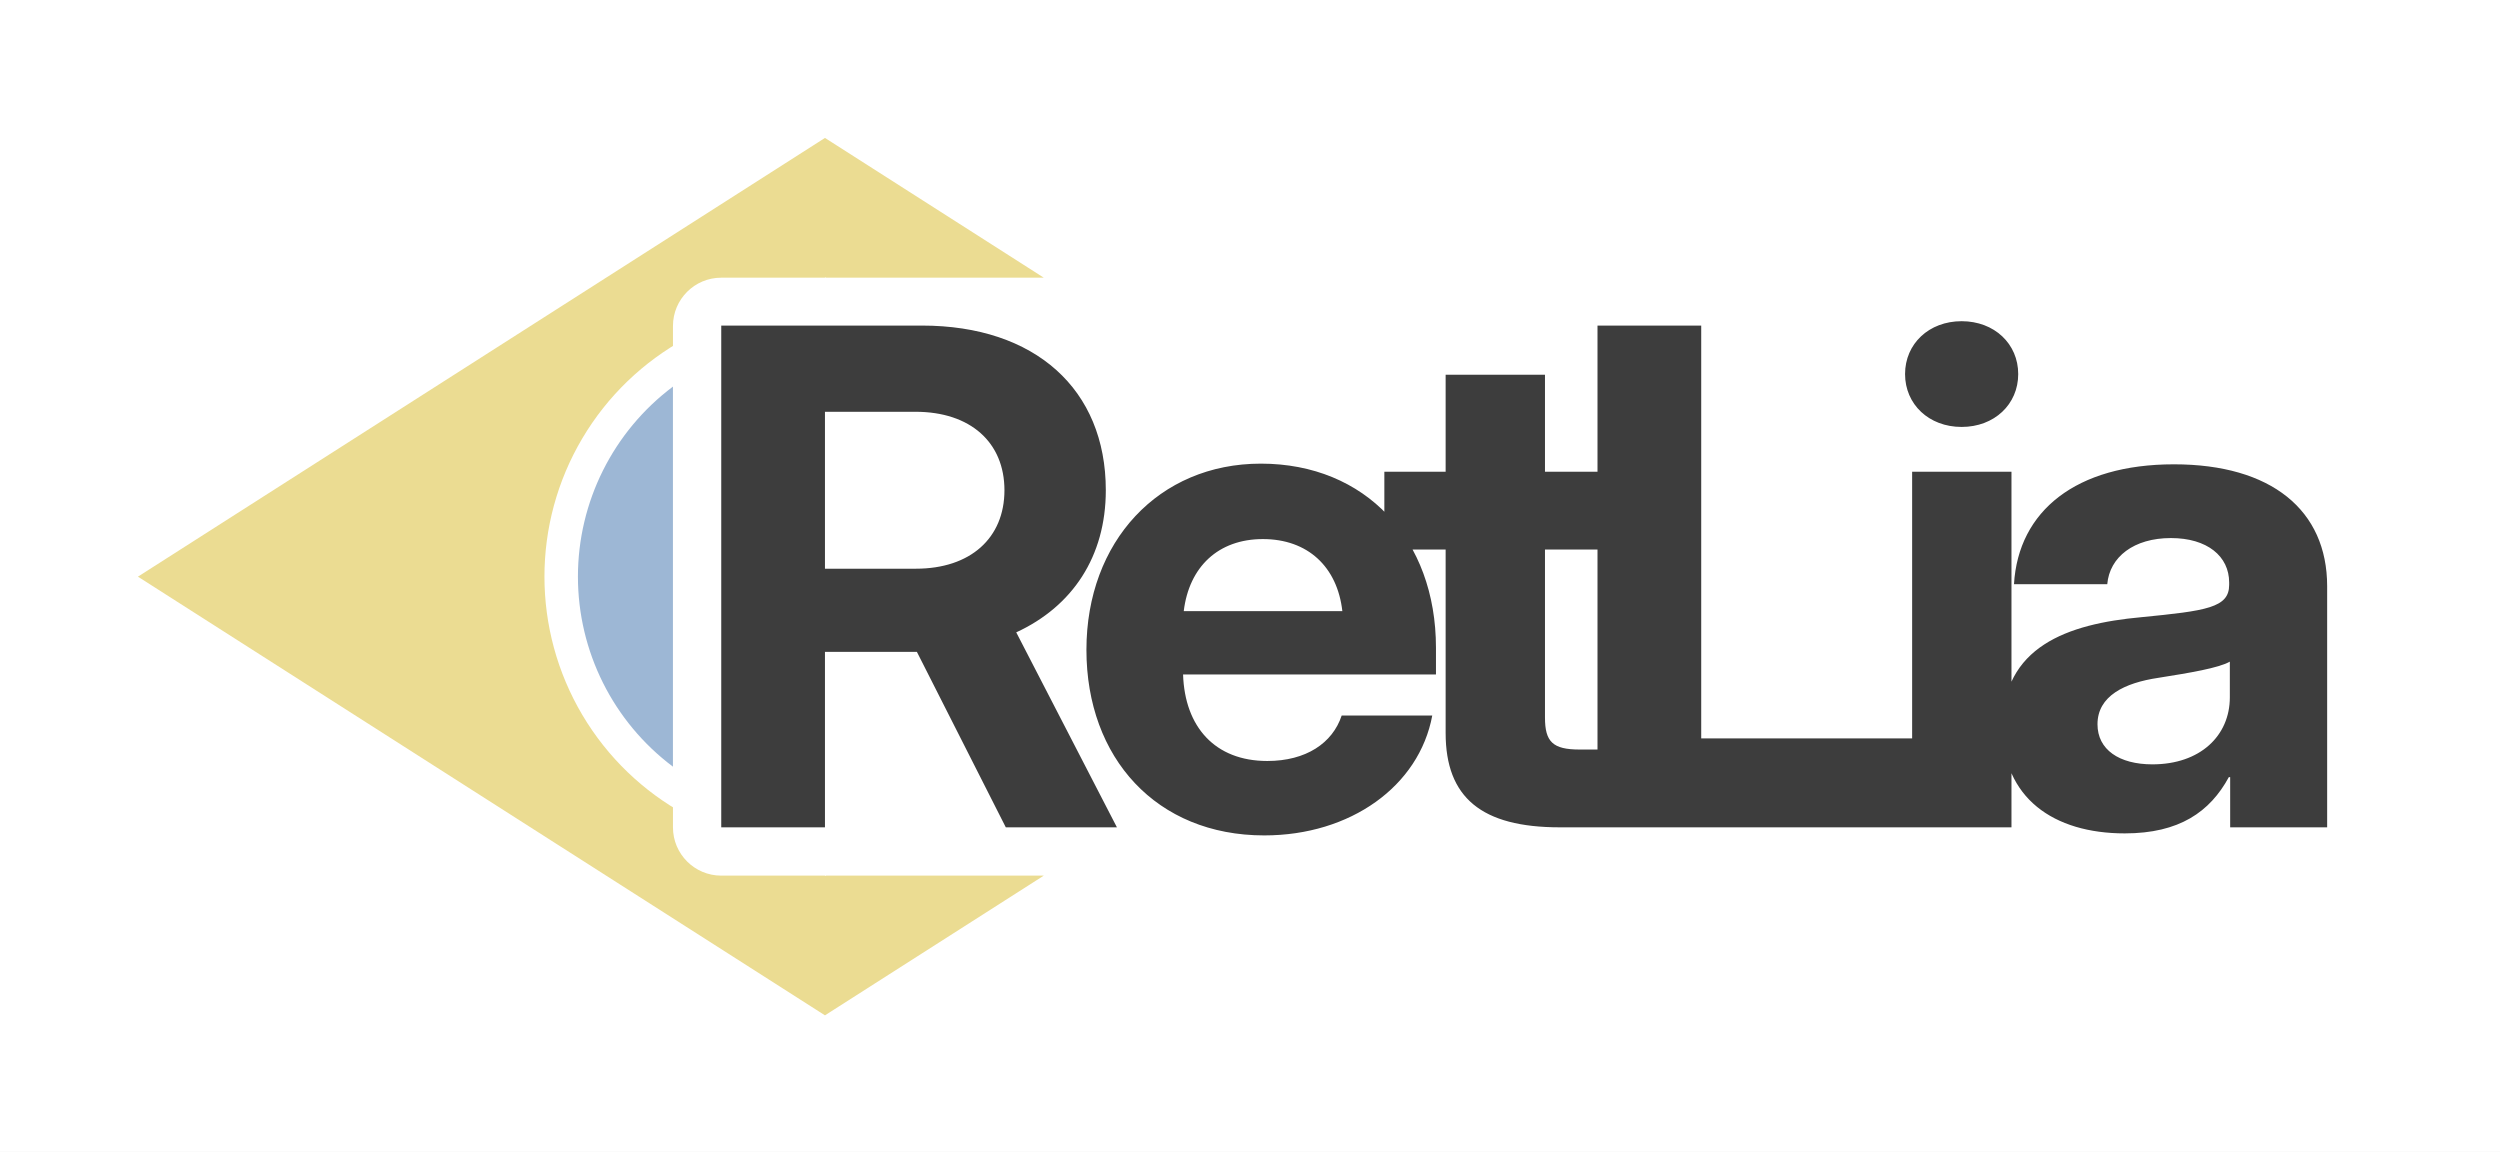
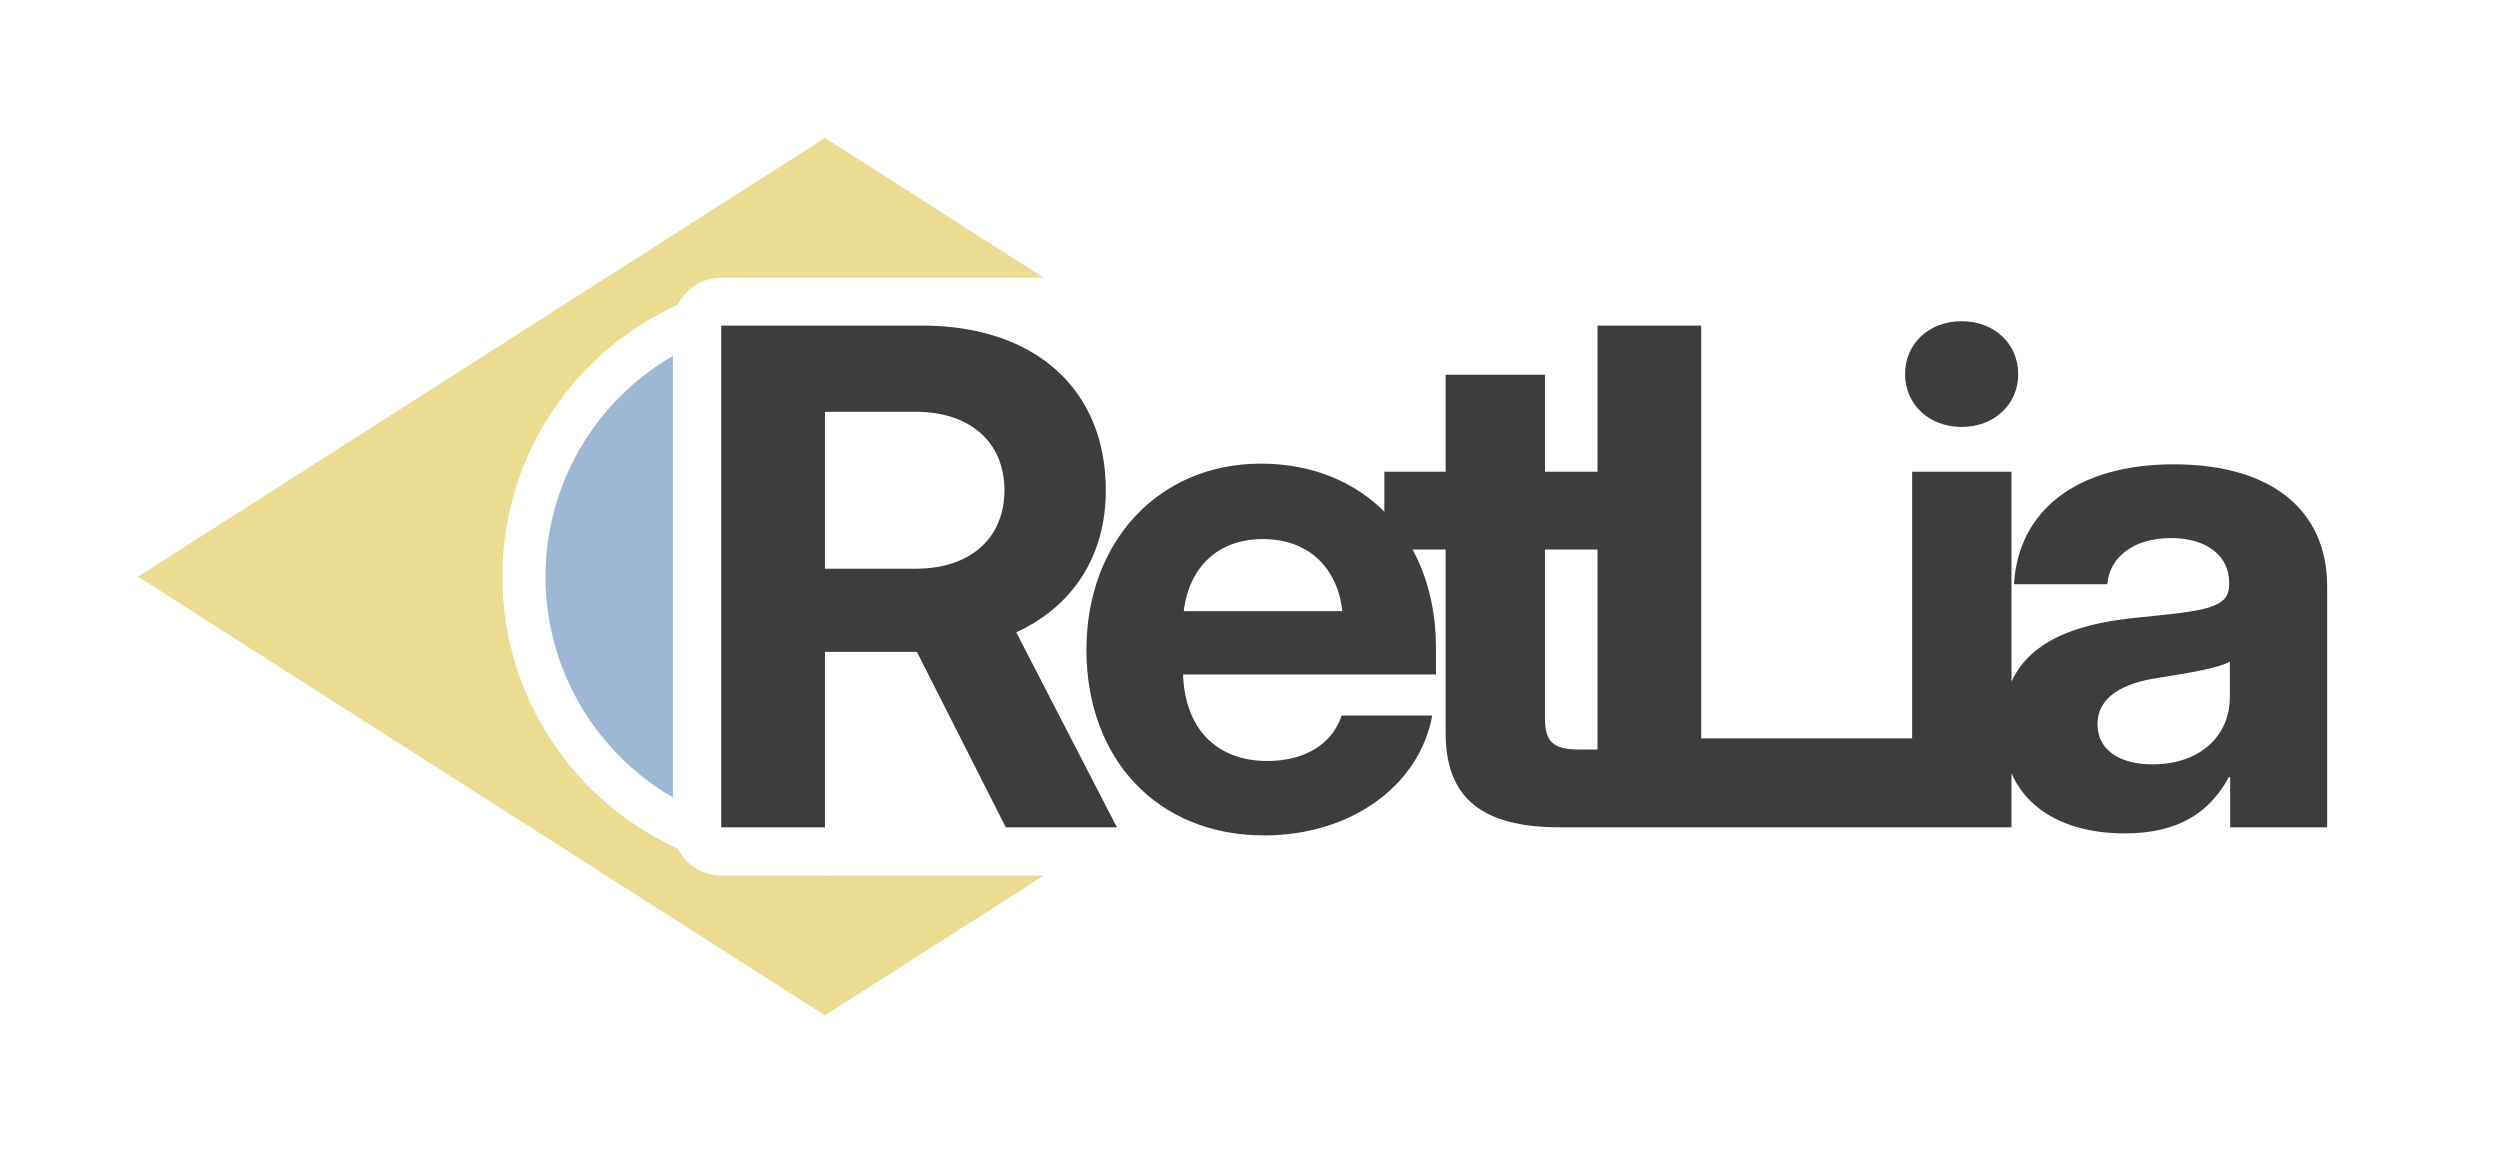
<svg xmlns="http://www.w3.org/2000/svg" width="725" height="334" viewBox="0 0 725 334">
  <rect width="100%" height="100%" fill="#fff" />
-   <path d="M239.24 40.00L302.70 80.53L239.24 80.53L239.24 88.58A78.69 78.69 0 1 0 239.24 245.87L239.24 253.93L302.70 253.93L239.24 294.45L40.00 167.23Z" fill="#EBDC92" />
-   <path d="M195.16 112.11A68.89 68.89 0 0 0 195.16 222.34Z" fill="#9DB7D5" />
+   <path d="M239.24 40.00L302.70 80.53L239.24 80.53L239.24 80.98A86.53 86.53 0 1 0 239.24 253.47L239.24 253.93L302.70 253.93L239.24 294.45L40.00 167.23Z" fill="#EBDC92" />
+   <path d="M195.16 103.20A73.93 73.93 0 0 0 195.16 231.25Z" fill="#9DB7D5" />
  <path d="M239.54 80.53H209.16A14.00 14.00 0 0 0 195.16 94.53V239.93A14.00 14.00 0 0 0 209.16 253.93H239.54Z" fill="#fff" />
  <path d="M209.161 239.925H239.239V189.046H265.606C265.704 189.046 265.802 189.046 265.899 189.046L291.681 239.925H323.907L294.708 183.382C311.016 175.863 320.684 161.409 320.684 142.171C320.684 112.874 300.177 94.417 267.364 94.417H209.161ZM239.239 164.925V119.417H265.509C281.427 119.417 291.29 128.304 291.29 142.171C291.29 156.038 281.427 164.925 265.606 164.925ZM366.626 242.269C391.626 242.269 411.548 228.011 415.356 207.503H389.087C386.45 215.511 378.735 220.687 367.505 220.687C352.368 220.687 343.579 210.823 343.091 195.589H416.431V187.874C416.431 156.429 396.02 134.456 365.649 134.456C336.059 134.456 315.063 157.015 315.063 188.46C315.063 219.808 335.376 242.269 366.626 242.269ZM343.286 177.23C344.849 164.339 353.345 156.331 366.235 156.331C379.224 156.331 387.817 164.339 389.282 177.23ZM469.138 136.8H448.044V108.675H419.235V136.8H401.462V159.359H419.235V212.581C419.235 231.331 429.684 239.925 452.341 239.925H469.138V217.366H458.102C450.29 217.366 448.044 215.12 448.044 208.089V159.359H469.138ZM463.274 239.925H559.466V214.144H493.352V94.417H463.274ZM554.519 239.925H583.327V136.8H554.519ZM568.874 123.812C578.347 123.812 585.281 117.269 585.281 108.48C585.281 99.691 578.347 93.148 568.874 93.148C559.402 93.148 552.468 99.691 552.468 108.48C552.468 117.269 559.402 123.812 568.874 123.812ZM616.183 241.683C632.003 241.683 640.89 235.433 646.359 225.374H646.749V239.925H674.874V170.003C674.874 147.933 658.663 134.652 630.441 134.652C602.12 134.652 585.324 148.128 584.054 169.417H611.105C611.788 161.507 618.82 156.038 629.562 156.038C640.109 156.038 646.456 161.312 646.456 168.929V169.613C646.456 176.253 639.816 177.132 620.968 178.988C599.484 180.941 580.734 187.581 580.734 210.823C580.734 231.429 595.577 241.683 616.183 241.683ZM624.191 221.663C614.523 221.663 608.273 217.366 608.273 210.042C608.273 201.839 616.085 198.03 625.949 196.566C635.226 195.101 643.331 193.734 646.652 191.878V202.23C646.652 213.363 638.058 221.663 624.191 221.663Z" fill="#3D3D3D" />
</svg>
